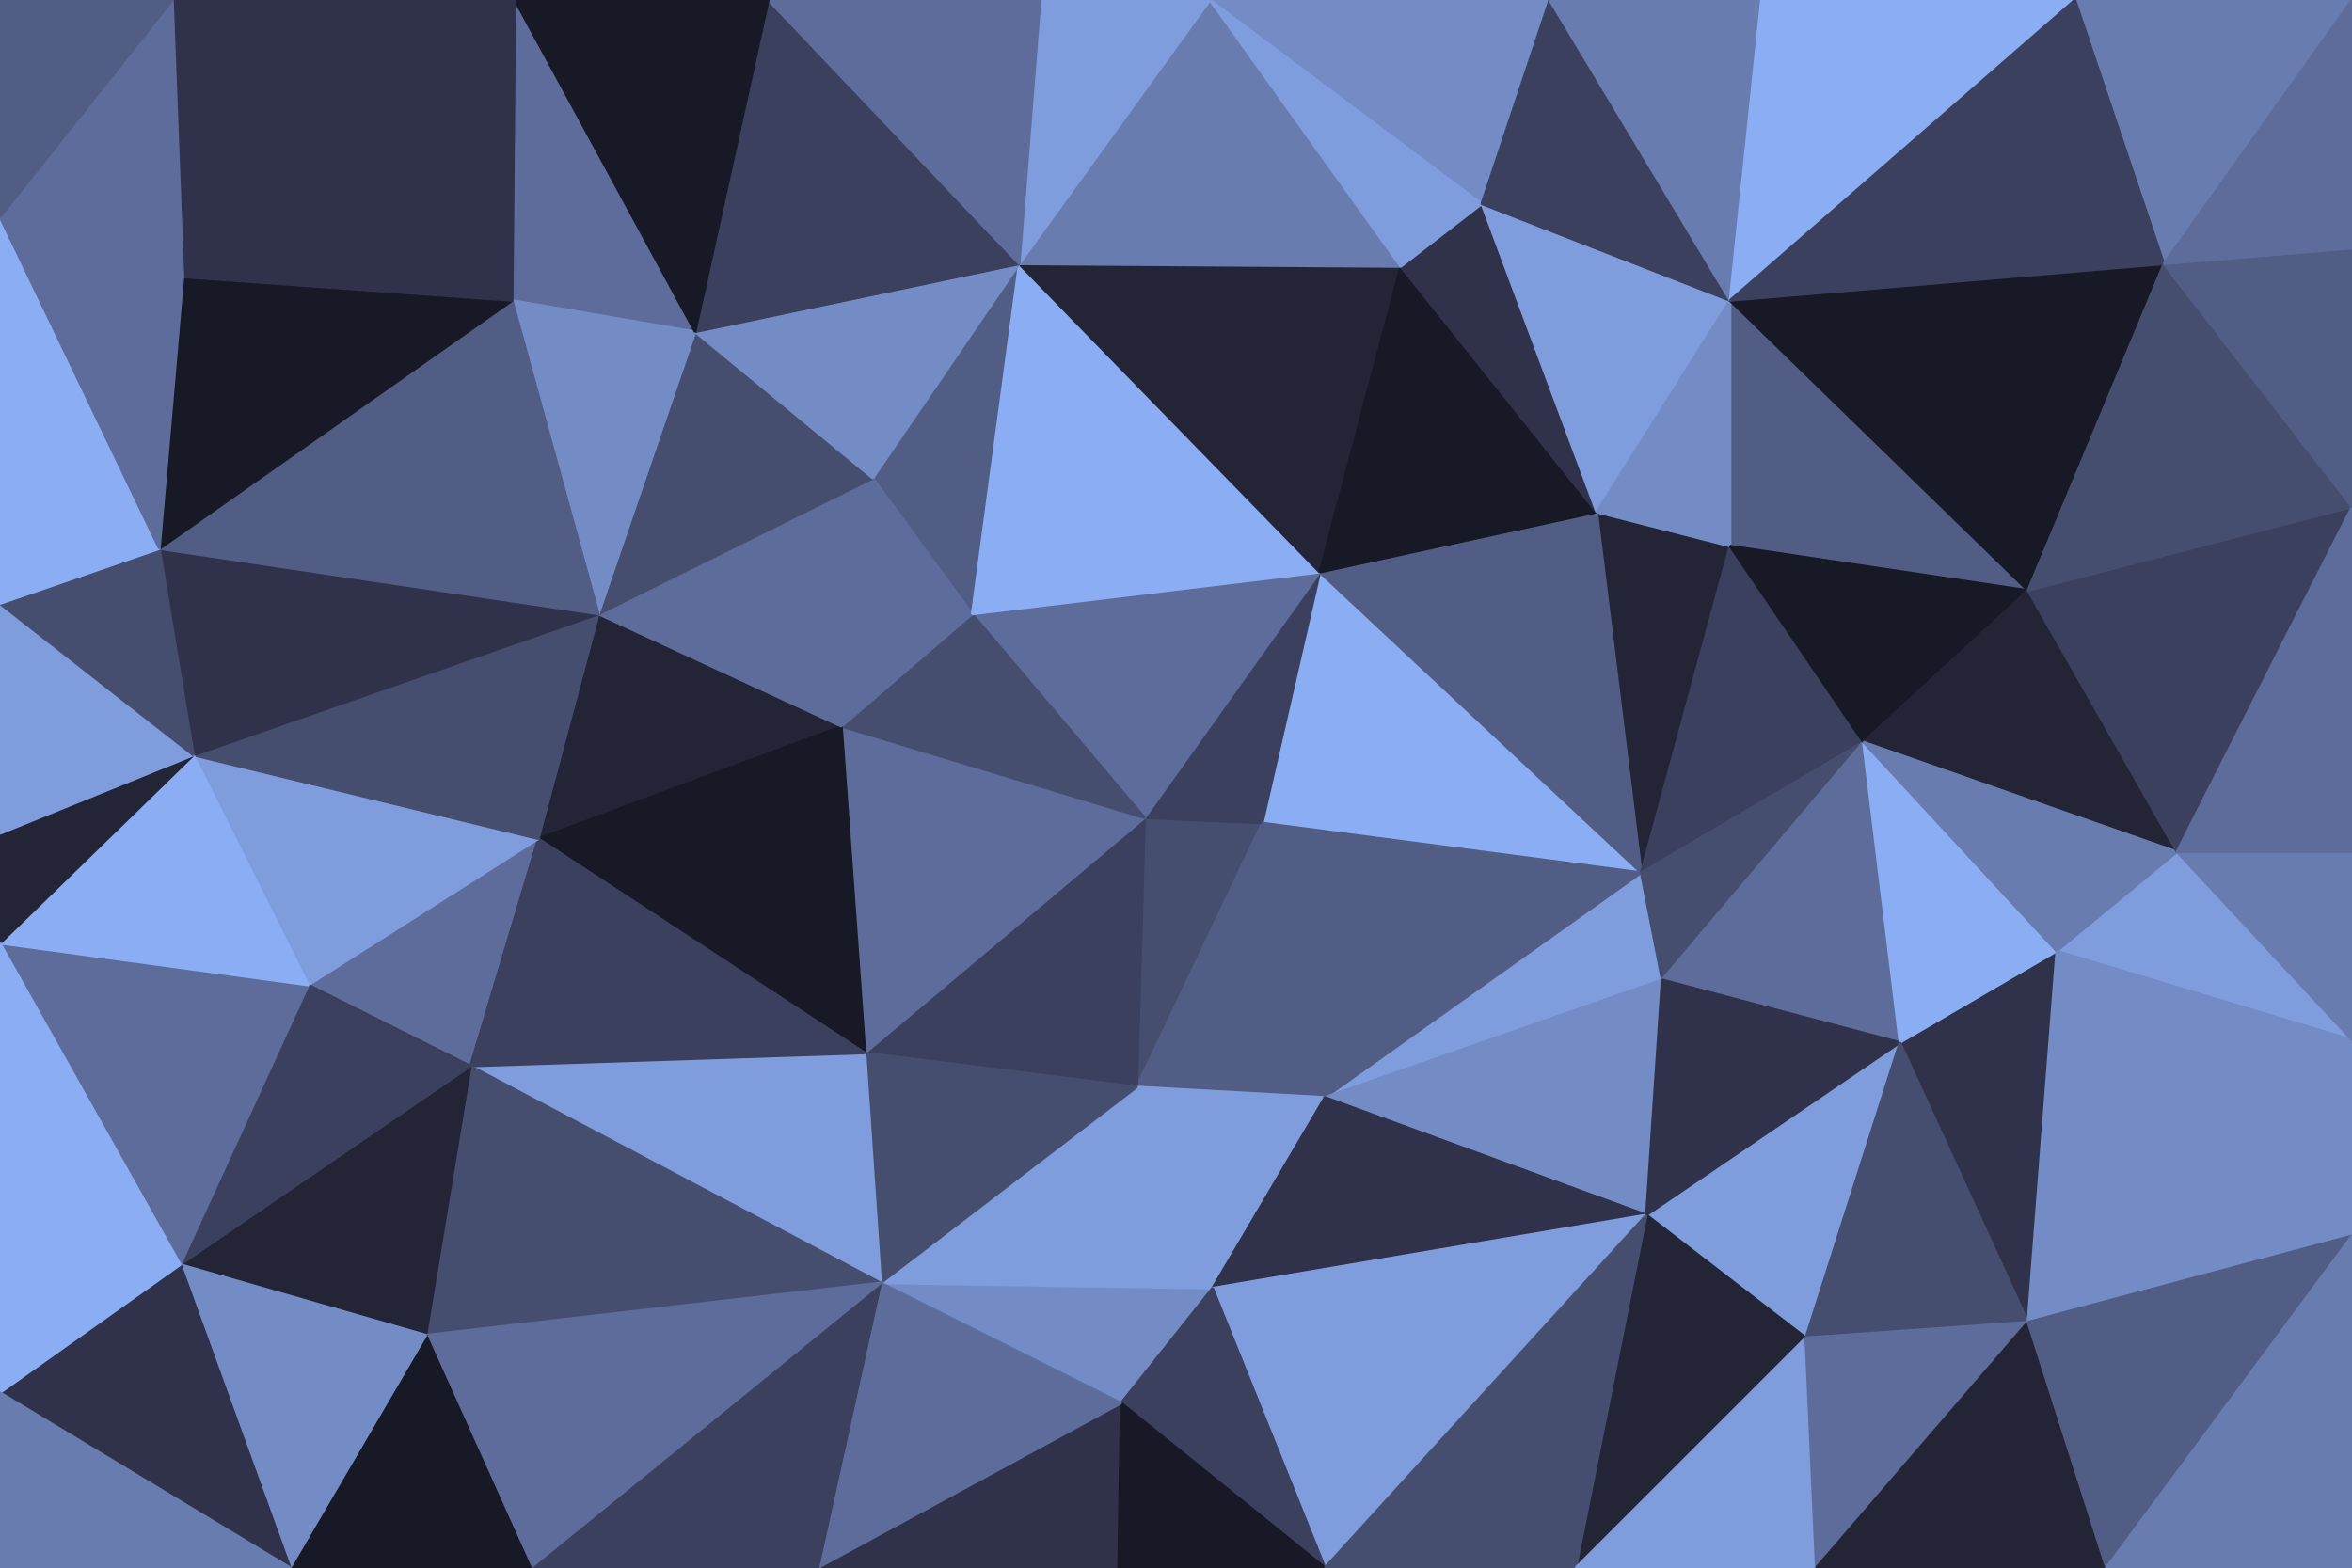
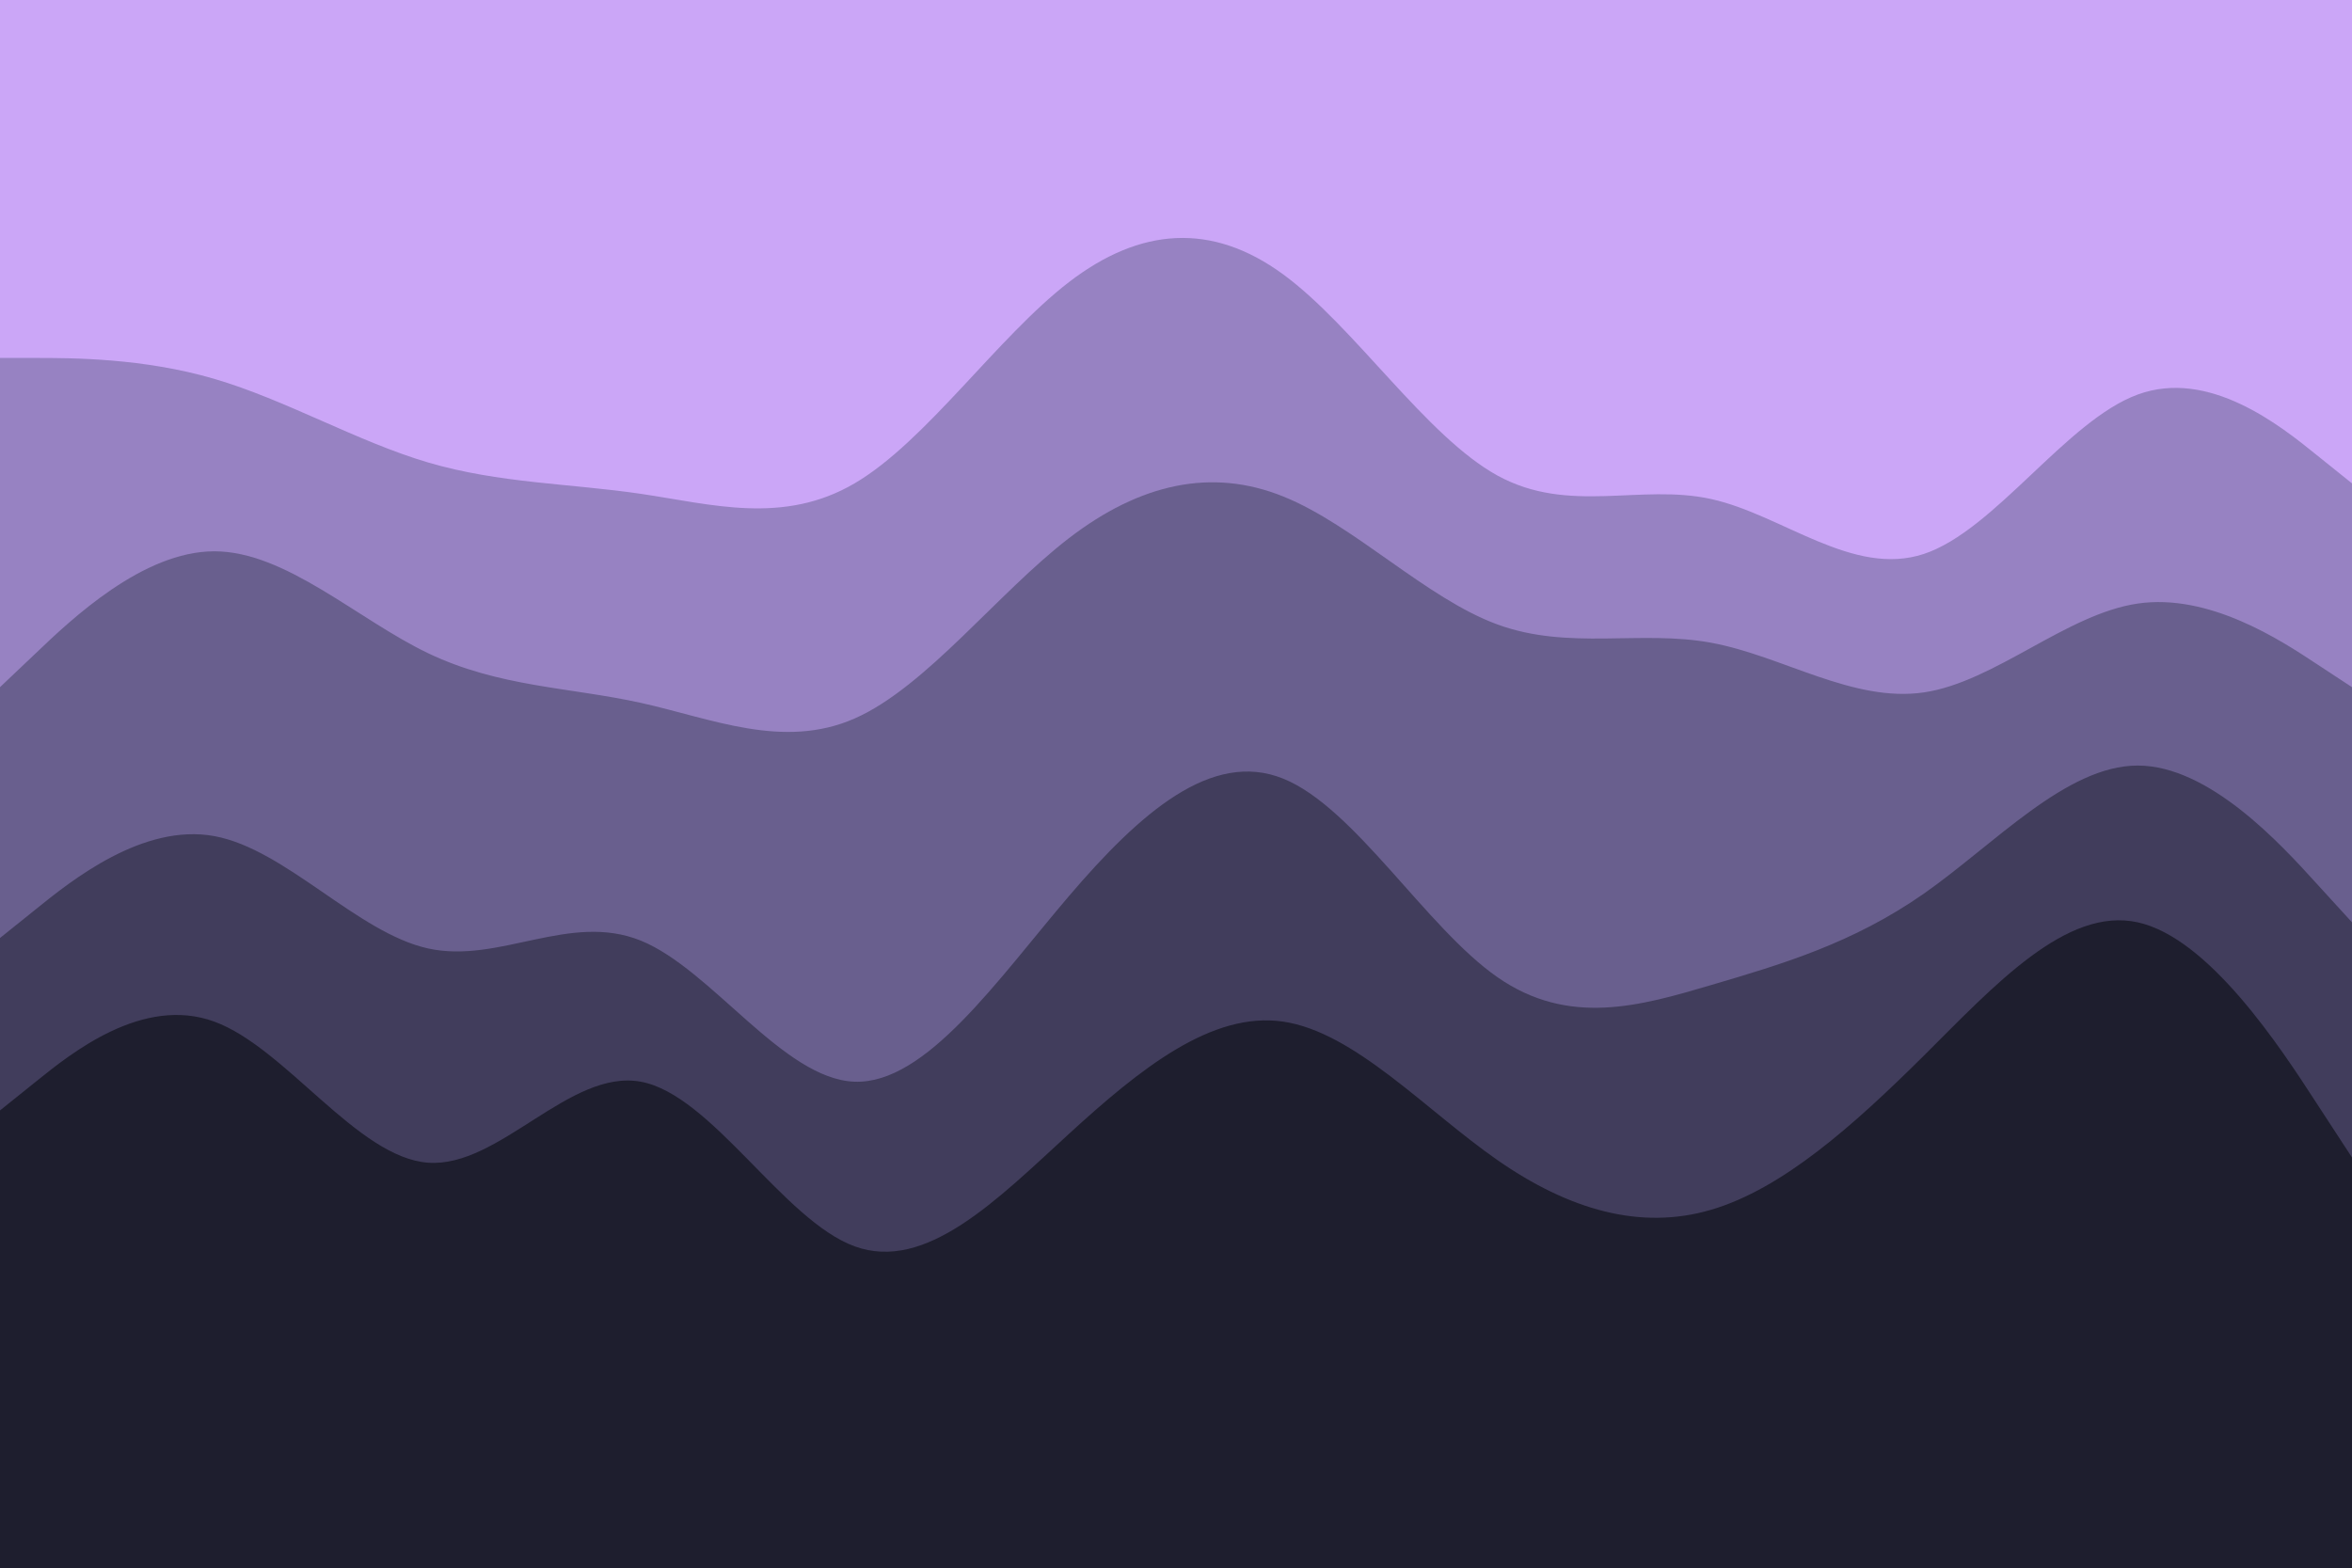
<svg xmlns="http://www.w3.org/2000/svg" id="visual" viewBox="0 0 900 600" width="900" height="600" version="1.1">
-   <g stroke-width="1" stroke-linejoin="bevel">
-     <path d="M438 313L435 416L483 315Z" fill="#464e70" stroke="#464e70" />
-     <path d="M435 416L507 420L483 315Z" fill="#515d85" stroke="#515d85" />
-     <path d="M435 416L464 493L507 420Z" fill="#7f9cdd" stroke="#7f9cdd" />
-     <path d="M438 313L331 403L435 416Z" fill="#3a405d" stroke="#3a405d" />
-     <path d="M337 491L429 537L464 493Z" fill="#748cc6" stroke="#748cc6" />
-     <path d="M628 334L505 219L483 315Z" fill="#8aadf4" stroke="#8aadf4" />
-     <path d="M483 315L505 219L438 313Z" fill="#3a405d" stroke="#3a405d" />
-     <path d="M438 313L322 278L331 403Z" fill="#5d6c9a" stroke="#5d6c9a" />
-     <path d="M505 219L372 235L438 313Z" fill="#5d6c9a" stroke="#5d6c9a" />
-     <path d="M372 235L322 278L438 313Z" fill="#464e70" stroke="#464e70" />
-     <path d="M636 375L628 334L507 420Z" fill="#7f9cdd" stroke="#7f9cdd" />
-     <path d="M507 420L628 334L483 315Z" fill="#515d85" stroke="#515d85" />
-     <path d="M337 491L464 493L435 416Z" fill="#7f9cdd" stroke="#7f9cdd" />
-     <path d="M630 465L636 375L507 420Z" fill="#748cc6" stroke="#748cc6" />
-     <path d="M331 403L337 491L435 416Z" fill="#464e70" stroke="#464e70" />
-     <path d="M180 408L337 491L331 403Z" fill="#7f9cdd" stroke="#7f9cdd" />
-     <path d="M630 465L507 420L464 493Z" fill="#2f324a" stroke="#2f324a" />
-     <path d="M507 600L630 465L464 493Z" fill="#7f9cdd" stroke="#7f9cdd" />
-     <path d="M390 101L334 183L372 235Z" fill="#515d85" stroke="#515d85" />
-     <path d="M372 235L334 183L322 278Z" fill="#5d6c9a" stroke="#5d6c9a" />
-     <path d="M662 209L611 196L628 334Z" fill="#232537" stroke="#232537" />
-     <path d="M628 334L611 196L505 219Z" fill="#515d85" stroke="#515d85" />
-     <path d="M505 219L390 101L372 235Z" fill="#8aadf4" stroke="#8aadf4" />
-     <path d="M313 600L428 600L429 537Z" fill="#2f324a" stroke="#2f324a" />
-     <path d="M429 537L507 600L464 493Z" fill="#3a405d" stroke="#3a405d" />
-     <path d="M428 600L507 600L429 537Z" fill="#181926" stroke="#181926" />
-     <path d="M229 235L206 321L322 278Z" fill="#232537" stroke="#232537" />
-     <path d="M322 278L206 321L331 403Z" fill="#181926" stroke="#181926" />
-     <path d="M713 284L662 209L628 334Z" fill="#3a405d" stroke="#3a405d" />
-     <path d="M713 284L628 334L636 375Z" fill="#464e70" stroke="#464e70" />
-     <path d="M334 183L229 235L322 278Z" fill="#5d6c9a" stroke="#5d6c9a" />
-     <path d="M727 399L713 284L636 375Z" fill="#5d6c9a" stroke="#5d6c9a" />
-     <path d="M691 512L727 399L630 465Z" fill="#7f9cdd" stroke="#7f9cdd" />
-     <path d="M630 465L727 399L636 375Z" fill="#2f324a" stroke="#2f324a" />
-     <path d="M536 102L390 101L505 219Z" fill="#232537" stroke="#232537" />
-     <path d="M334 183L266 127L229 235Z" fill="#464e70" stroke="#464e70" />
-     <path d="M536 102L505 219L611 196Z" fill="#181926" stroke="#181926" />
-     <path d="M567 78L536 102L611 196Z" fill="#2f324a" stroke="#2f324a" />
-     <path d="M603 600L691 512L630 465Z" fill="#232537" stroke="#232537" />
-     <path d="M507 600L603 600L630 465Z" fill="#464e70" stroke="#464e70" />
-     <path d="M337 491L313 600L429 537Z" fill="#5d6c9a" stroke="#5d6c9a" />
-     <path d="M203 600L313 600L337 491Z" fill="#3a405d" stroke="#3a405d" />
-     <path d="M118 377L180 408L206 321Z" fill="#5d6c9a" stroke="#5d6c9a" />
-     <path d="M206 321L180 408L331 403Z" fill="#3a405d" stroke="#3a405d" />
-     <path d="M390 101L266 127L334 183Z" fill="#748cc6" stroke="#748cc6" />
-     <path d="M662 115L567 78L611 196Z" fill="#7f9cdd" stroke="#7f9cdd" />
-     <path d="M536 102L463 0L390 101Z" fill="#687cb0" stroke="#687cb0" />
-     <path d="M776 226L662 115L662 209Z" fill="#515d85" stroke="#515d85" />
-     <path d="M662 209L662 115L611 196Z" fill="#748cc6" stroke="#748cc6" />
-     <path d="M776 506L787 364L727 399Z" fill="#2f324a" stroke="#2f324a" />
-     <path d="M727 399L787 364L713 284Z" fill="#8aadf4" stroke="#8aadf4" />
-     <path d="M713 284L776 226L662 209Z" fill="#181926" stroke="#181926" />
-     <path d="M180 408L163 511L337 491Z" fill="#464e70" stroke="#464e70" />
-     <path d="M603 600L695 600L691 512Z" fill="#7f9cdd" stroke="#7f9cdd" />
-     <path d="M691 512L776 506L727 399Z" fill="#464e70" stroke="#464e70" />
-     <path d="M74 289L118 377L206 321Z" fill="#7f9cdd" stroke="#7f9cdd" />
-     <path d="M180 408L69 484L163 511Z" fill="#232537" stroke="#232537" />
-     <path d="M74 289L206 321L229 235Z" fill="#464e70" stroke="#464e70" />
-     <path d="M163 511L203 600L337 491Z" fill="#5d6c9a" stroke="#5d6c9a" />
-     <path d="M833 326L776 226L713 284Z" fill="#232537" stroke="#232537" />
-     <path d="M695 600L776 506L691 512Z" fill="#5d6c9a" stroke="#5d6c9a" />
-     <path d="M197 0L196 115L266 127Z" fill="#5d6c9a" stroke="#5d6c9a" />
-     <path d="M266 127L196 115L229 235Z" fill="#748cc6" stroke="#748cc6" />
-     <path d="M294 0L266 127L390 101Z" fill="#3a405d" stroke="#3a405d" />
-     <path d="M593 0L463 0L567 78Z" fill="#748cc6" stroke="#748cc6" />
-     <path d="M567 78L463 0L536 102Z" fill="#7f9cdd" stroke="#7f9cdd" />
-     <path d="M463 0L398 0L390 101Z" fill="#7f9cdd" stroke="#7f9cdd" />
-     <path d="M900 398L833 326L787 364Z" fill="#7f9cdd" stroke="#7f9cdd" />
-     <path d="M787 364L833 326L713 284Z" fill="#687cb0" stroke="#687cb0" />
-     <path d="M662 115L593 0L567 78Z" fill="#3a405d" stroke="#3a405d" />
-     <path d="M674 0L593 0L662 115Z" fill="#687cb0" stroke="#687cb0" />
-     <path d="M61 210L74 289L229 235Z" fill="#2f324a" stroke="#2f324a" />
-     <path d="M118 377L69 484L180 408Z" fill="#3a405d" stroke="#3a405d" />
-     <path d="M398 0L294 0L390 101Z" fill="#5d6c9a" stroke="#5d6c9a" />
-     <path d="M0 361L69 484L118 377Z" fill="#5d6c9a" stroke="#5d6c9a" />
-     <path d="M163 511L111 600L203 600Z" fill="#181926" stroke="#181926" />
-     <path d="M69 484L111 600L163 511Z" fill="#748cc6" stroke="#748cc6" />
-     <path d="M695 600L806 600L776 506Z" fill="#232537" stroke="#232537" />
-     <path d="M900 473L900 398L787 364Z" fill="#748cc6" stroke="#748cc6" />
-     <path d="M828 101L662 115L776 226Z" fill="#181926" stroke="#181926" />
-     <path d="M794 0L674 0L662 115Z" fill="#8aadf4" stroke="#8aadf4" />
-     <path d="M196 115L61 210L229 235Z" fill="#515d85" stroke="#515d85" />
-     <path d="M74 289L0 361L118 377Z" fill="#8aadf4" stroke="#8aadf4" />
-     <path d="M70 106L61 210L196 115Z" fill="#181926" stroke="#181926" />
-     <path d="M900 473L787 364L776 506Z" fill="#748cc6" stroke="#748cc6" />
-     <path d="M833 326L900 194L776 226Z" fill="#3a405d" stroke="#3a405d" />
-     <path d="M900 398L900 326L833 326Z" fill="#687cb0" stroke="#687cb0" />
-     <path d="M294 0L197 0L266 127Z" fill="#181926" stroke="#181926" />
-     <path d="M900 194L828 101L776 226Z" fill="#464e70" stroke="#464e70" />
-     <path d="M806 600L900 473L776 506Z" fill="#515d85" stroke="#515d85" />
-     <path d="M0 319L0 361L74 289Z" fill="#232537" stroke="#232537" />
-     <path d="M69 484L0 533L111 600Z" fill="#2f324a" stroke="#2f324a" />
-     <path d="M0 231L0 319L74 289Z" fill="#7f9cdd" stroke="#7f9cdd" />
-     <path d="M197 0L70 106L196 115Z" fill="#2f324a" stroke="#2f324a" />
-     <path d="M61 210L0 231L74 289Z" fill="#464e70" stroke="#464e70" />
-     <path d="M900 326L900 194L833 326Z" fill="#5d6c9a" stroke="#5d6c9a" />
-     <path d="M0 83L0 231L61 210Z" fill="#8aadf4" stroke="#8aadf4" />
-     <path d="M0 361L0 533L69 484Z" fill="#8aadf4" stroke="#8aadf4" />
-     <path d="M900 0L794 0L828 101Z" fill="#687cb0" stroke="#687cb0" />
-     <path d="M828 101L794 0L662 115Z" fill="#3a405d" stroke="#3a405d" />
-     <path d="M806 600L900 600L900 473Z" fill="#687cb0" stroke="#687cb0" />
-     <path d="M0 533L0 600L111 600Z" fill="#687cb0" stroke="#687cb0" />
-     <path d="M900 194L900 95L828 101Z" fill="#515d85" stroke="#515d85" />
-     <path d="M197 0L66 0L70 106Z" fill="#2f324a" stroke="#2f324a" />
-     <path d="M70 106L0 83L61 210Z" fill="#5d6c9a" stroke="#5d6c9a" />
-     <path d="M66 0L0 83L70 106Z" fill="#5d6c9a" stroke="#5d6c9a" />
-     <path d="M900 95L900 0L828 101Z" fill="#5d6c9a" stroke="#5d6c9a" />
-     <path d="M66 0L0 0L0 83Z" fill="#515d85" stroke="#515d85" />
-   </g>
+   <path d="M0 139L13.7 139C27.3 139 54.7 139 82 147C109.3 155 136.7 171 163.8 179C191 187 218 187 245.2 191C272.3 195 299.7 203 327 187C354.3 171 381.7 131 409 110C436.3 89 463.7 87 491 107C518.3 127 545.7 169 573 184C600.3 199 627.7 187 654.8 193C682 199 709 223 736.2 214C763.3 205 790.7 163 818 153C845.3 143 872.7 165 886.3 176L900 187L900 0L886.3 0C872.7 0 845.3 0 818 0C790.7 0 763.3 0 736.2 0C709 0 682 0 654.8 0C627.7 0 600.3 0 573 0C545.7 0 518.3 0 491 0C463.7 0 436.3 0 409 0C381.7 0 354.3 0 327 0C299.7 0 272.3 0 245.2 0C218 0 191 0 163.8 0C136.7 0 109.3 0 82 0C54.7 0 27.3 0 13.7 0L0 0Z" fill="#cba6f7" />
+   <path d="M0 265L13.7 252C27.3 239 54.7 213 82 213C109.3 213 136.7 239 163.8 252C191 265 218 265 245.2 271C272.3 277 299.7 289 327 277C354.3 265 381.7 229 409 208C436.3 187 463.7 181 491 192C518.3 203 545.7 231 573 241C600.3 251 627.7 243 654.8 248C682 253 709 271 736.2 267C763.3 263 790.7 237 818 233C845.3 229 872.7 247 886.3 256L900 265L900 185L886.3 174C872.7 163 845.3 141 818 151C790.7 161 763.3 203 736.2 212C709 221 682 197 654.8 191C627.7 185 600.3 197 573 182C545.7 167 518.3 125 491 105C463.7 85 436.3 87 409 108C381.7 129 354.3 169 327 185C299.7 201 272.3 193 245.2 189C218 185 191 185 163.8 177C136.7 169 109.3 153 82 145C54.7 137 27.3 137 13.7 137L0 137Z" fill="#9782c2" />
+   <path d="M0 361L13.7 350C27.3 339 54.7 317 82 322C109.3 327 136.7 359 163.8 365C191 371 218 351 245.2 362C272.3 373 299.7 415 327 416C354.3 417 381.7 377 409 345C436.3 313 463.7 289 491 300C518.3 311 545.7 357 573 376C600.3 395 627.7 387 654.8 379C682 371 709 363 736.2 344C763.3 325 790.7 295 818 295C845.3 295 872.7 325 886.3 340L900 355L900 263L886.3 254C872.7 245 845.3 227 818 231C790.7 235 763.3 261 736.2 265C709 269 682 251 654.8 246C627.7 241 600.3 249 573 239C545.7 229 518.3 201 491 190C463.7 179 436.3 185 409 206C381.7 227 354.3 263 327 275C299.7 287 272.3 275 245.2 269C218 263 191 263 163.8 250C136.7 237 109.3 211 82 211C54.7 211 27.3 237 13.7 250L0 263Z" fill="#695f8e" />
+   <path d="M0 427L13.7 416C27.3 405 54.7 383 82 393C109.3 403 136.7 445 163.8 447C191 449 218 411 245.2 416C272.3 421 299.7 469 327 479C354.3 489 381.7 461 409 436C436.3 411 463.7 389 491 393C518.3 397 545.7 427 573 446C600.3 465 627.7 473 654.8 465C682 457 709 433 736.2 406C763.3 379 790.7 349 818 355C845.3 361 872.7 403 886.3 424L900 445L900 353L886.3 338C872.7 323 845.3 293 818 293C790.7 293 763.3 323 736.2 342C709 361 682 369 654.8 377C627.7 385 600.3 393 573 374C545.7 355 518.3 309 491 298C463.7 287 436.3 311 409 343C381.7 375 354.3 415 327 414C299.7 413 272.3 371 245.2 360C218 349 191 369 163.8 363C136.7 357 109.3 325 82 320C54.7 315 27.3 337 13.7 348L0 359Z" fill="#413d5c" />
+   <path d="M0 601L13.7 601C27.3 601 54.7 601 82 601C109.3 601 136.7 601 163.8 601C191 601 218 601 245.2 601C272.3 601 299.7 601 327 601C354.3 601 381.7 601 409 601C436.3 601 463.7 601 491 601C518.3 601 545.7 601 573 601C600.3 601 627.7 601 654.8 601C682 601 709 601 736.2 601C763.3 601 790.7 601 818 601C845.3 601 872.7 601 886.3 601L900 601L900 443L886.3 422C872.7 401 845.3 359 818 353C790.7 347 763.3 377 736.2 404C709 431 682 455 654.8 463C627.7 471 600.3 463 573 444C545.7 425 518.3 395 491 391C463.7 387 436.3 409 409 434C381.7 459 354.3 487 327 477C299.7 467 272.3 419 245.2 414C218 409 191 447 163.8 445C136.7 443 109.3 401 82 391C54.7 381 27.3 403 13.7 414L0 425Z" fill="#1e1e2e" />
</svg>
